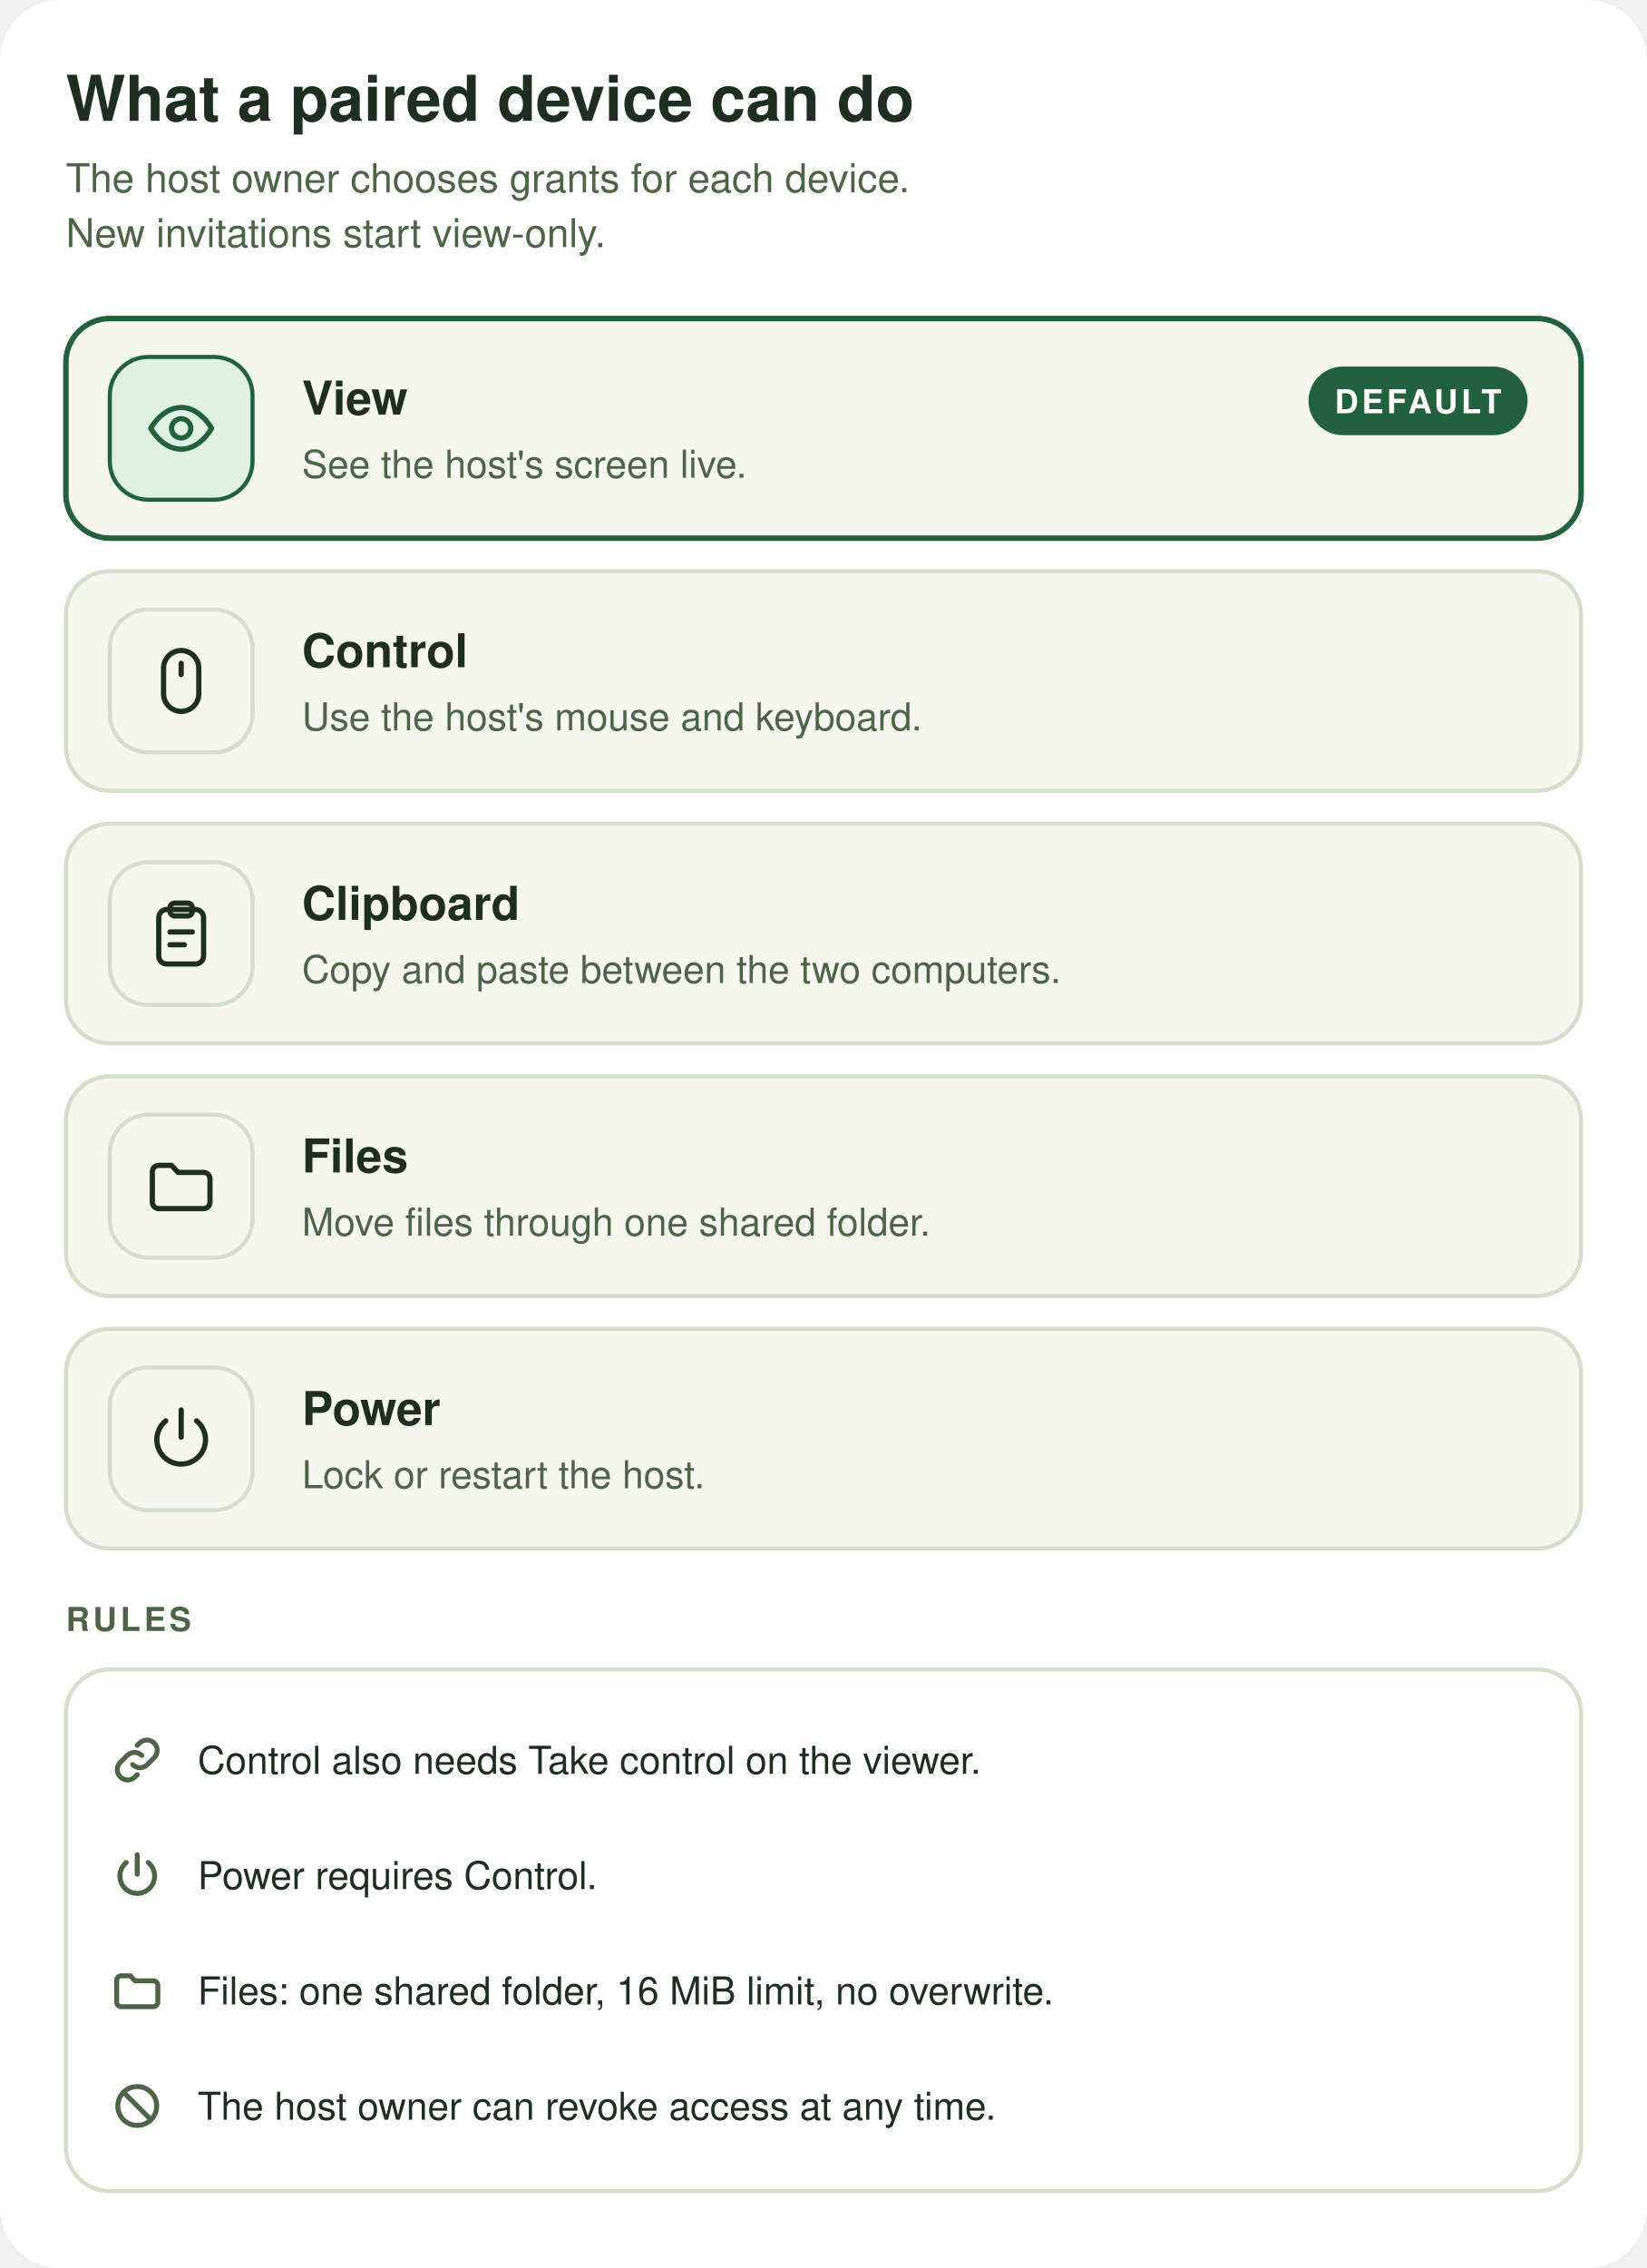
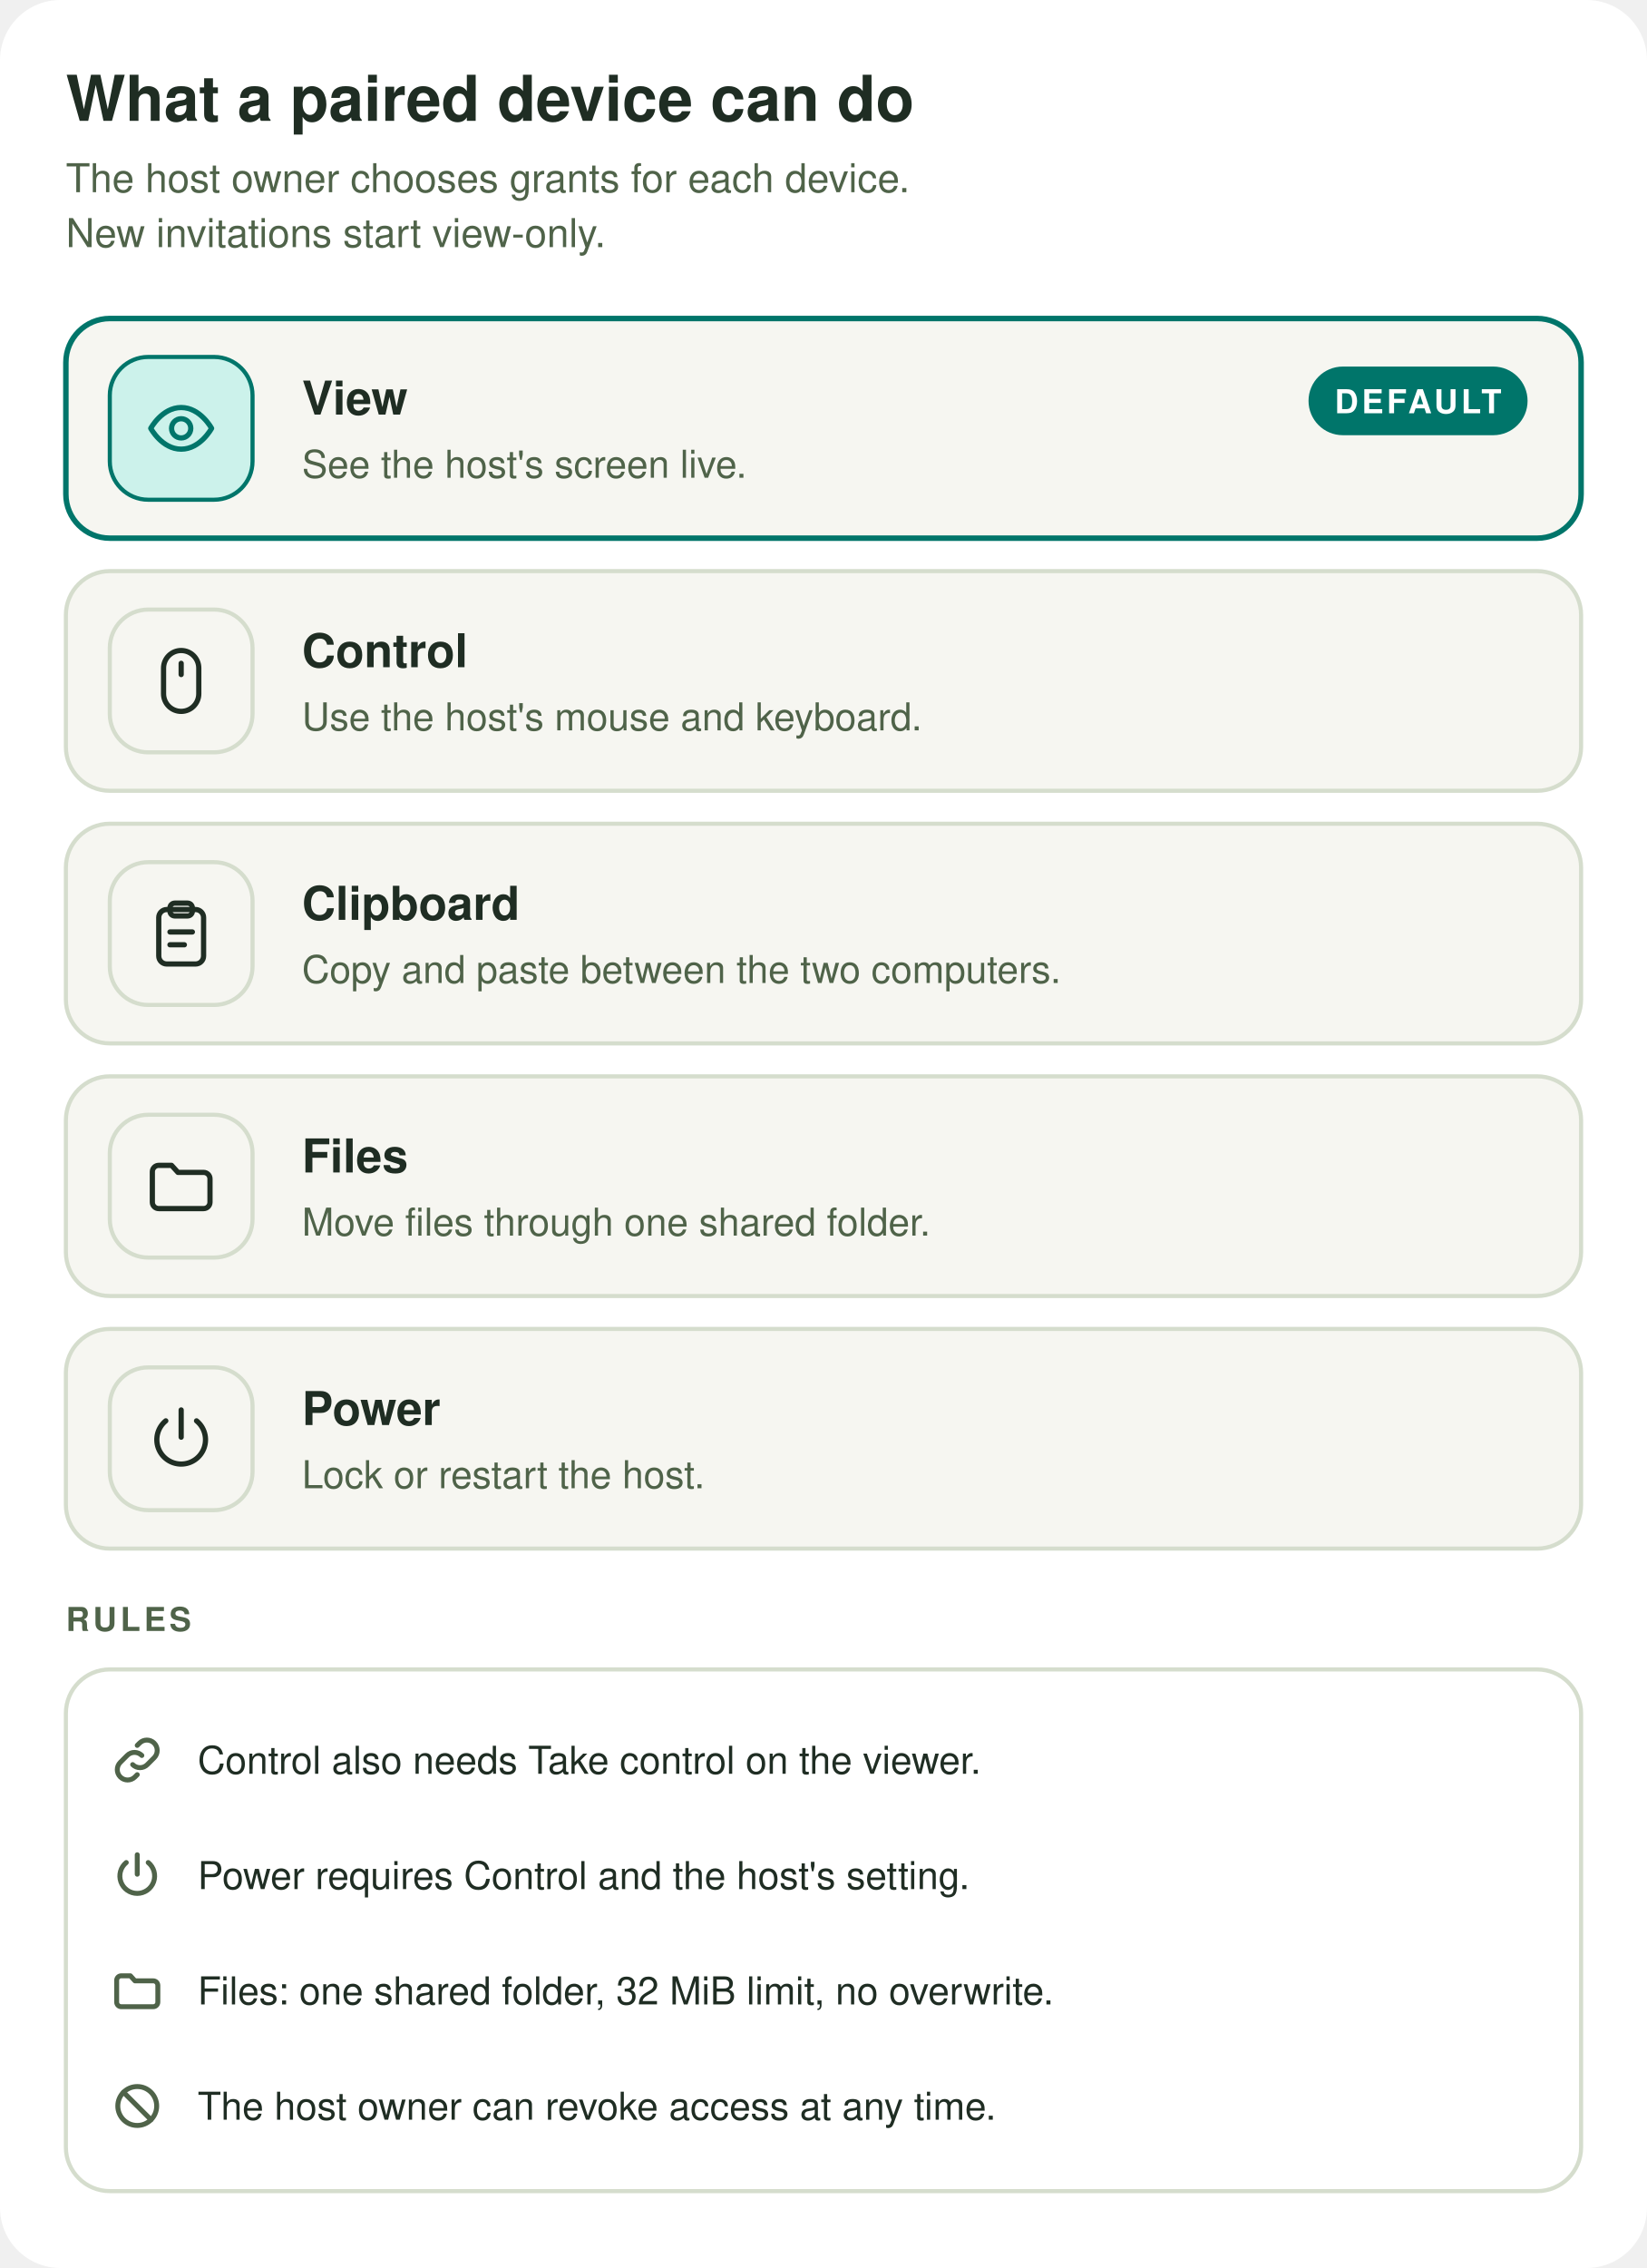
<svg xmlns="http://www.w3.org/2000/svg" width="600" height="826" viewBox="0 0 600 826" role="img" aria-labelledby="t d">
  <defs>
    <marker id="h-muted" markerWidth="10" markerHeight="10" refX="8" refY="5" orient="auto" markerUnits="userSpaceOnUse">
      <path d="M1 1L8 5L1 9" fill="none" stroke="#4f6349" stroke-width="1.8" stroke-linecap="round" stroke-linejoin="round" />
    </marker>
    <marker id="t-muted" markerWidth="10" markerHeight="10" refX="2" refY="5" orient="auto" markerUnits="userSpaceOnUse">
      <path d="M9 1L2 5L9 9" fill="none" stroke="#4f6349" stroke-width="1.8" stroke-linecap="round" stroke-linejoin="round" />
    </marker>
    <marker id="h-mint" markerWidth="10" markerHeight="10" refX="8" refY="5" orient="auto" markerUnits="userSpaceOnUse">
-       <path d="M1 1L8 5L1 9" fill="none" stroke="#22603f" stroke-width="1.8" stroke-linecap="round" stroke-linejoin="round" />
+       <path d="M1 1L8 5L1 9" fill="none" stroke="#00756a" stroke-width="1.8" stroke-linecap="round" stroke-linejoin="round" />
    </marker>
    <marker id="t-mint" markerWidth="10" markerHeight="10" refX="2" refY="5" orient="auto" markerUnits="userSpaceOnUse">
-       <path d="M9 1L2 5L9 9" fill="none" stroke="#22603f" stroke-width="1.8" stroke-linecap="round" stroke-linejoin="round" />
+       <path d="M9 1L2 5L9 9" fill="none" stroke="#00756a" stroke-width="1.8" stroke-linecap="round" stroke-linejoin="round" />
    </marker>
    <marker id="h-blue" markerWidth="10" markerHeight="10" refX="8" refY="5" orient="auto" markerUnits="userSpaceOnUse">
      <path d="M1 1L8 5L1 9" fill="none" stroke="#2b5aa6" stroke-width="1.8" stroke-linecap="round" stroke-linejoin="round" />
    </marker>
    <marker id="t-blue" markerWidth="10" markerHeight="10" refX="2" refY="5" orient="auto" markerUnits="userSpaceOnUse">
      <path d="M9 1L2 5L9 9" fill="none" stroke="#2b5aa6" stroke-width="1.8" stroke-linecap="round" stroke-linejoin="round" />
    </marker>
    <marker id="h-gold" markerWidth="10" markerHeight="10" refX="8" refY="5" orient="auto" markerUnits="userSpaceOnUse">
      <path d="M1 1L8 5L1 9" fill="none" stroke="#86651a" stroke-width="1.8" stroke-linecap="round" stroke-linejoin="round" />
    </marker>
    <marker id="t-gold" markerWidth="10" markerHeight="10" refX="2" refY="5" orient="auto" markerUnits="userSpaceOnUse">
      <path d="M9 1L2 5L9 9" fill="none" stroke="#86651a" stroke-width="1.8" stroke-linecap="round" stroke-linejoin="round" />
    </marker>
    <marker id="h-rose" markerWidth="10" markerHeight="10" refX="8" refY="5" orient="auto" markerUnits="userSpaceOnUse">
      <path d="M1 1L8 5L1 9" fill="none" stroke="#a2392b" stroke-width="1.8" stroke-linecap="round" stroke-linejoin="round" />
    </marker>
    <marker id="t-rose" markerWidth="10" markerHeight="10" refX="2" refY="5" orient="auto" markerUnits="userSpaceOnUse">
      <path d="M9 1L2 5L9 9" fill="none" stroke="#a2392b" stroke-width="1.8" stroke-linecap="round" stroke-linejoin="round" />
    </marker>
  </defs>
  <rect width="600" height="826" rx="22" fill="#ffffff" />
  <text x="24" y="44" fill="#1f2d23" font-family="Segoe UI, -apple-system, BlinkMacSystemFont, Helvetica, Arial, sans-serif" font-size="23" font-weight="700" text-anchor="start">What a paired device can do</text>
  <text x="24" y="70" fill="#4f6349" font-family="Segoe UI, -apple-system, BlinkMacSystemFont, Helvetica, Arial, sans-serif" font-size="14.5" font-weight="400" text-anchor="start">The host owner chooses grants for each device.</text>
  <text x="24" y="90" fill="#4f6349" font-family="Segoe UI, -apple-system, BlinkMacSystemFont, Helvetica, Arial, sans-serif" font-size="14.5" font-weight="400" text-anchor="start">New invitations start view-only.</text>
-   <rect x="24" y="116" width="552" height="80" rx="16" fill="#f6f6f1" stroke="#22603f" stroke-width="2" />
-   <rect x="40" y="130" width="52" height="52" rx="14" fill="#dff0e4" stroke="#22603f" stroke-width="1.5" />
-   <g transform="translate(52 142) scale(1.1667)" fill="none" stroke="#22603f" stroke-width="1.63" stroke-linecap="round" stroke-linejoin="round">
+   <rect x="24" y="116" width="552" height="80" rx="16" fill="#f6f6f1" stroke="#00756a" stroke-width="2" />
+   <rect x="40" y="130" width="52" height="52" rx="14" fill="#ccf2eb" stroke="#00756a" stroke-width="1.5" />
+   <g transform="translate(52 142) scale(1.1667)" fill="none" stroke="#00756a" stroke-width="1.63" stroke-linecap="round" stroke-linejoin="round">
    <path d="M2.5 12S6 5.5 12 5.5 21.5 12 21.5 12 18 18.5 12 18.5 2.5 12 2.5 12z" />
    <circle cx="12" cy="12" r="3" />
  </g>
  <text x="110" y="151" fill="#1f2d23" font-family="Segoe UI, -apple-system, BlinkMacSystemFont, Helvetica, Arial, sans-serif" font-size="17" font-weight="700" text-anchor="start">View</text>
  <text x="110" y="174" fill="#4f6349" font-family="Segoe UI, -apple-system, BlinkMacSystemFont, Helvetica, Arial, sans-serif" font-size="14" font-weight="400" text-anchor="start">See the host's screen live.</text>
-   <rect x="477.2" y="134" width="78.8" height="24" rx="12" fill="#22603f" stroke="#22603f" stroke-width="1" />
+   <rect x="477.2" y="134" width="78.8" height="24" rx="12" fill="#00756a" stroke="#00756a" stroke-width="1" />
  <text x="516.6" y="150.5" fill="#ffffff" font-family="Segoe UI, -apple-system, BlinkMacSystemFont, Helvetica, Arial, sans-serif" font-size="12" font-weight="700" text-anchor="middle" letter-spacing="1.2">DEFAULT</text>
  <rect x="24" y="208" width="552" height="80" rx="16" fill="#f6f6f1" stroke="#d5ddcd" stroke-width="1.5" />
  <rect x="40" y="222" width="52" height="52" rx="14" fill="#f6f6f1" stroke="#d5ddcd" stroke-width="1.5" />
  <g transform="translate(52 234) scale(1.1667)" fill="none" stroke="#1f2d23" stroke-width="1.63" stroke-linecap="round" stroke-linejoin="round">
    <rect x="6.5" y="2.5" width="11" height="19" rx="5.5" />
    <path d="M12 6.5v3.5" />
  </g>
  <text x="110" y="243" fill="#1f2d23" font-family="Segoe UI, -apple-system, BlinkMacSystemFont, Helvetica, Arial, sans-serif" font-size="17" font-weight="700" text-anchor="start">Control</text>
  <text x="110" y="266" fill="#4f6349" font-family="Segoe UI, -apple-system, BlinkMacSystemFont, Helvetica, Arial, sans-serif" font-size="14" font-weight="400" text-anchor="start">Use the host's mouse and keyboard.</text>
  <rect x="24" y="300" width="552" height="80" rx="16" fill="#f6f6f1" stroke="#d5ddcd" stroke-width="1.5" />
  <rect x="40" y="314" width="52" height="52" rx="14" fill="#f6f6f1" stroke="#d5ddcd" stroke-width="1.5" />
  <g transform="translate(52 326) scale(1.1667)" fill="none" stroke="#1f2d23" stroke-width="1.63" stroke-linecap="round" stroke-linejoin="round">
    <rect x="5" y="4.5" width="14" height="17" rx="2.5" />
    <rect x="8.5" y="2.5" width="7" height="4" rx="1.5" />
    <path d="M8.5 11.5h7M8.5 15.5h4.5" />
  </g>
  <text x="110" y="335" fill="#1f2d23" font-family="Segoe UI, -apple-system, BlinkMacSystemFont, Helvetica, Arial, sans-serif" font-size="17" font-weight="700" text-anchor="start">Clipboard</text>
  <text x="110" y="358" fill="#4f6349" font-family="Segoe UI, -apple-system, BlinkMacSystemFont, Helvetica, Arial, sans-serif" font-size="14" font-weight="400" text-anchor="start">Copy and paste between the two computers.</text>
  <rect x="24" y="392" width="552" height="80" rx="16" fill="#f6f6f1" stroke="#d5ddcd" stroke-width="1.5" />
  <rect x="40" y="406" width="52" height="52" rx="14" fill="#f6f6f1" stroke="#d5ddcd" stroke-width="1.5" />
  <g transform="translate(52 418) scale(1.1667)" fill="none" stroke="#1f2d23" stroke-width="1.63" stroke-linecap="round" stroke-linejoin="round">
    <path d="M3 7.5a2 2 0 0 1 2-2h4l2 2.2h8a2 2 0 0 1 2 2V17a2 2 0 0 1-2 2H5a2 2 0 0 1-2-2z" />
  </g>
  <text x="110" y="427" fill="#1f2d23" font-family="Segoe UI, -apple-system, BlinkMacSystemFont, Helvetica, Arial, sans-serif" font-size="17" font-weight="700" text-anchor="start">Files</text>
  <text x="110" y="450" fill="#4f6349" font-family="Segoe UI, -apple-system, BlinkMacSystemFont, Helvetica, Arial, sans-serif" font-size="14" font-weight="400" text-anchor="start">Move files through one shared folder.</text>
  <rect x="24" y="484" width="552" height="80" rx="16" fill="#f6f6f1" stroke="#d5ddcd" stroke-width="1.5" />
  <rect x="40" y="498" width="52" height="52" rx="14" fill="#f6f6f1" stroke="#d5ddcd" stroke-width="1.5" />
  <g transform="translate(52 510) scale(1.1667)" fill="none" stroke="#1f2d23" stroke-width="1.63" stroke-linecap="round" stroke-linejoin="round">
    <path d="M12 3v8.5" />
    <path d="M7.2 6.4a7.6 7.6 0 1 0 9.6 0" />
  </g>
  <text x="110" y="519" fill="#1f2d23" font-family="Segoe UI, -apple-system, BlinkMacSystemFont, Helvetica, Arial, sans-serif" font-size="17" font-weight="700" text-anchor="start">Power</text>
  <text x="110" y="542" fill="#4f6349" font-family="Segoe UI, -apple-system, BlinkMacSystemFont, Helvetica, Arial, sans-serif" font-size="14" font-weight="400" text-anchor="start">Lock or restart the host.</text>
  <text x="24" y="594" fill="#4f6349" font-family="Segoe UI, -apple-system, BlinkMacSystemFont, Helvetica, Arial, sans-serif" font-size="12" font-weight="700" text-anchor="start" letter-spacing="1.3">RULES</text>
  <rect x="24" y="608" width="552" height="190" rx="16" fill="#ffffff" stroke="#d5ddcd" stroke-width="1.5" />
  <g transform="translate(40 631) scale(0.8333)" fill="none" stroke="#4f6349" stroke-width="2.16" stroke-linecap="round" stroke-linejoin="round">
    <path d="M10 14a4.5 4.5 0 0 0 6.4 0l3-3a4.5 4.5 0 0 0-6.4-6.4l-1 1" />
    <path d="M14 10a4.5 4.5 0 0 0-6.4 0l-3 3a4.5 4.5 0 0 0 6.4 6.4l1-1" />
  </g>
  <text x="72" y="646" fill="#1f2d23" font-family="Segoe UI, -apple-system, BlinkMacSystemFont, Helvetica, Arial, sans-serif" font-size="14" font-weight="400" text-anchor="start">Control also needs Take control on the viewer.</text>
  <g transform="translate(40 673) scale(0.8333)" fill="none" stroke="#4f6349" stroke-width="2.16" stroke-linecap="round" stroke-linejoin="round">
    <path d="M12 3v8.5" />
    <path d="M7.2 6.4a7.6 7.6 0 1 0 9.6 0" />
  </g>
-   <text x="72" y="688" fill="#1f2d23" font-family="Segoe UI, -apple-system, BlinkMacSystemFont, Helvetica, Arial, sans-serif" font-size="14" font-weight="400" text-anchor="start">Power requires Control.</text>
+   <text x="72" y="688" fill="#1f2d23" font-family="Segoe UI, -apple-system, BlinkMacSystemFont, Helvetica, Arial, sans-serif" font-size="14" font-weight="400" text-anchor="start">Power requires Control and the host's setting.</text>
  <g transform="translate(40 715) scale(0.8333)" fill="none" stroke="#4f6349" stroke-width="2.16" stroke-linecap="round" stroke-linejoin="round">
    <path d="M3 7.5a2 2 0 0 1 2-2h4l2 2.2h8a2 2 0 0 1 2 2V17a2 2 0 0 1-2 2H5a2 2 0 0 1-2-2z" />
  </g>
-   <text x="72" y="730" fill="#1f2d23" font-family="Segoe UI, -apple-system, BlinkMacSystemFont, Helvetica, Arial, sans-serif" font-size="14" font-weight="400" text-anchor="start">Files: one shared folder, 16 MiB limit, no overwrite.</text>
+   <text x="72" y="730" fill="#1f2d23" font-family="Segoe UI, -apple-system, BlinkMacSystemFont, Helvetica, Arial, sans-serif" font-size="14" font-weight="400" text-anchor="start">Files: one shared folder, 32 MiB limit, no overwrite.</text>
  <g transform="translate(40 757) scale(0.8333)" fill="none" stroke="#4f6349" stroke-width="2.16" stroke-linecap="round" stroke-linejoin="round">
    <circle cx="12" cy="12" r="8.5" />
    <path d="M6 6l12 12" />
  </g>
  <text x="72" y="772" fill="#1f2d23" font-family="Segoe UI, -apple-system, BlinkMacSystemFont, Helvetica, Arial, sans-serif" font-size="14" font-weight="400" text-anchor="start">The host owner can revoke access at any time.</text>
</svg>
